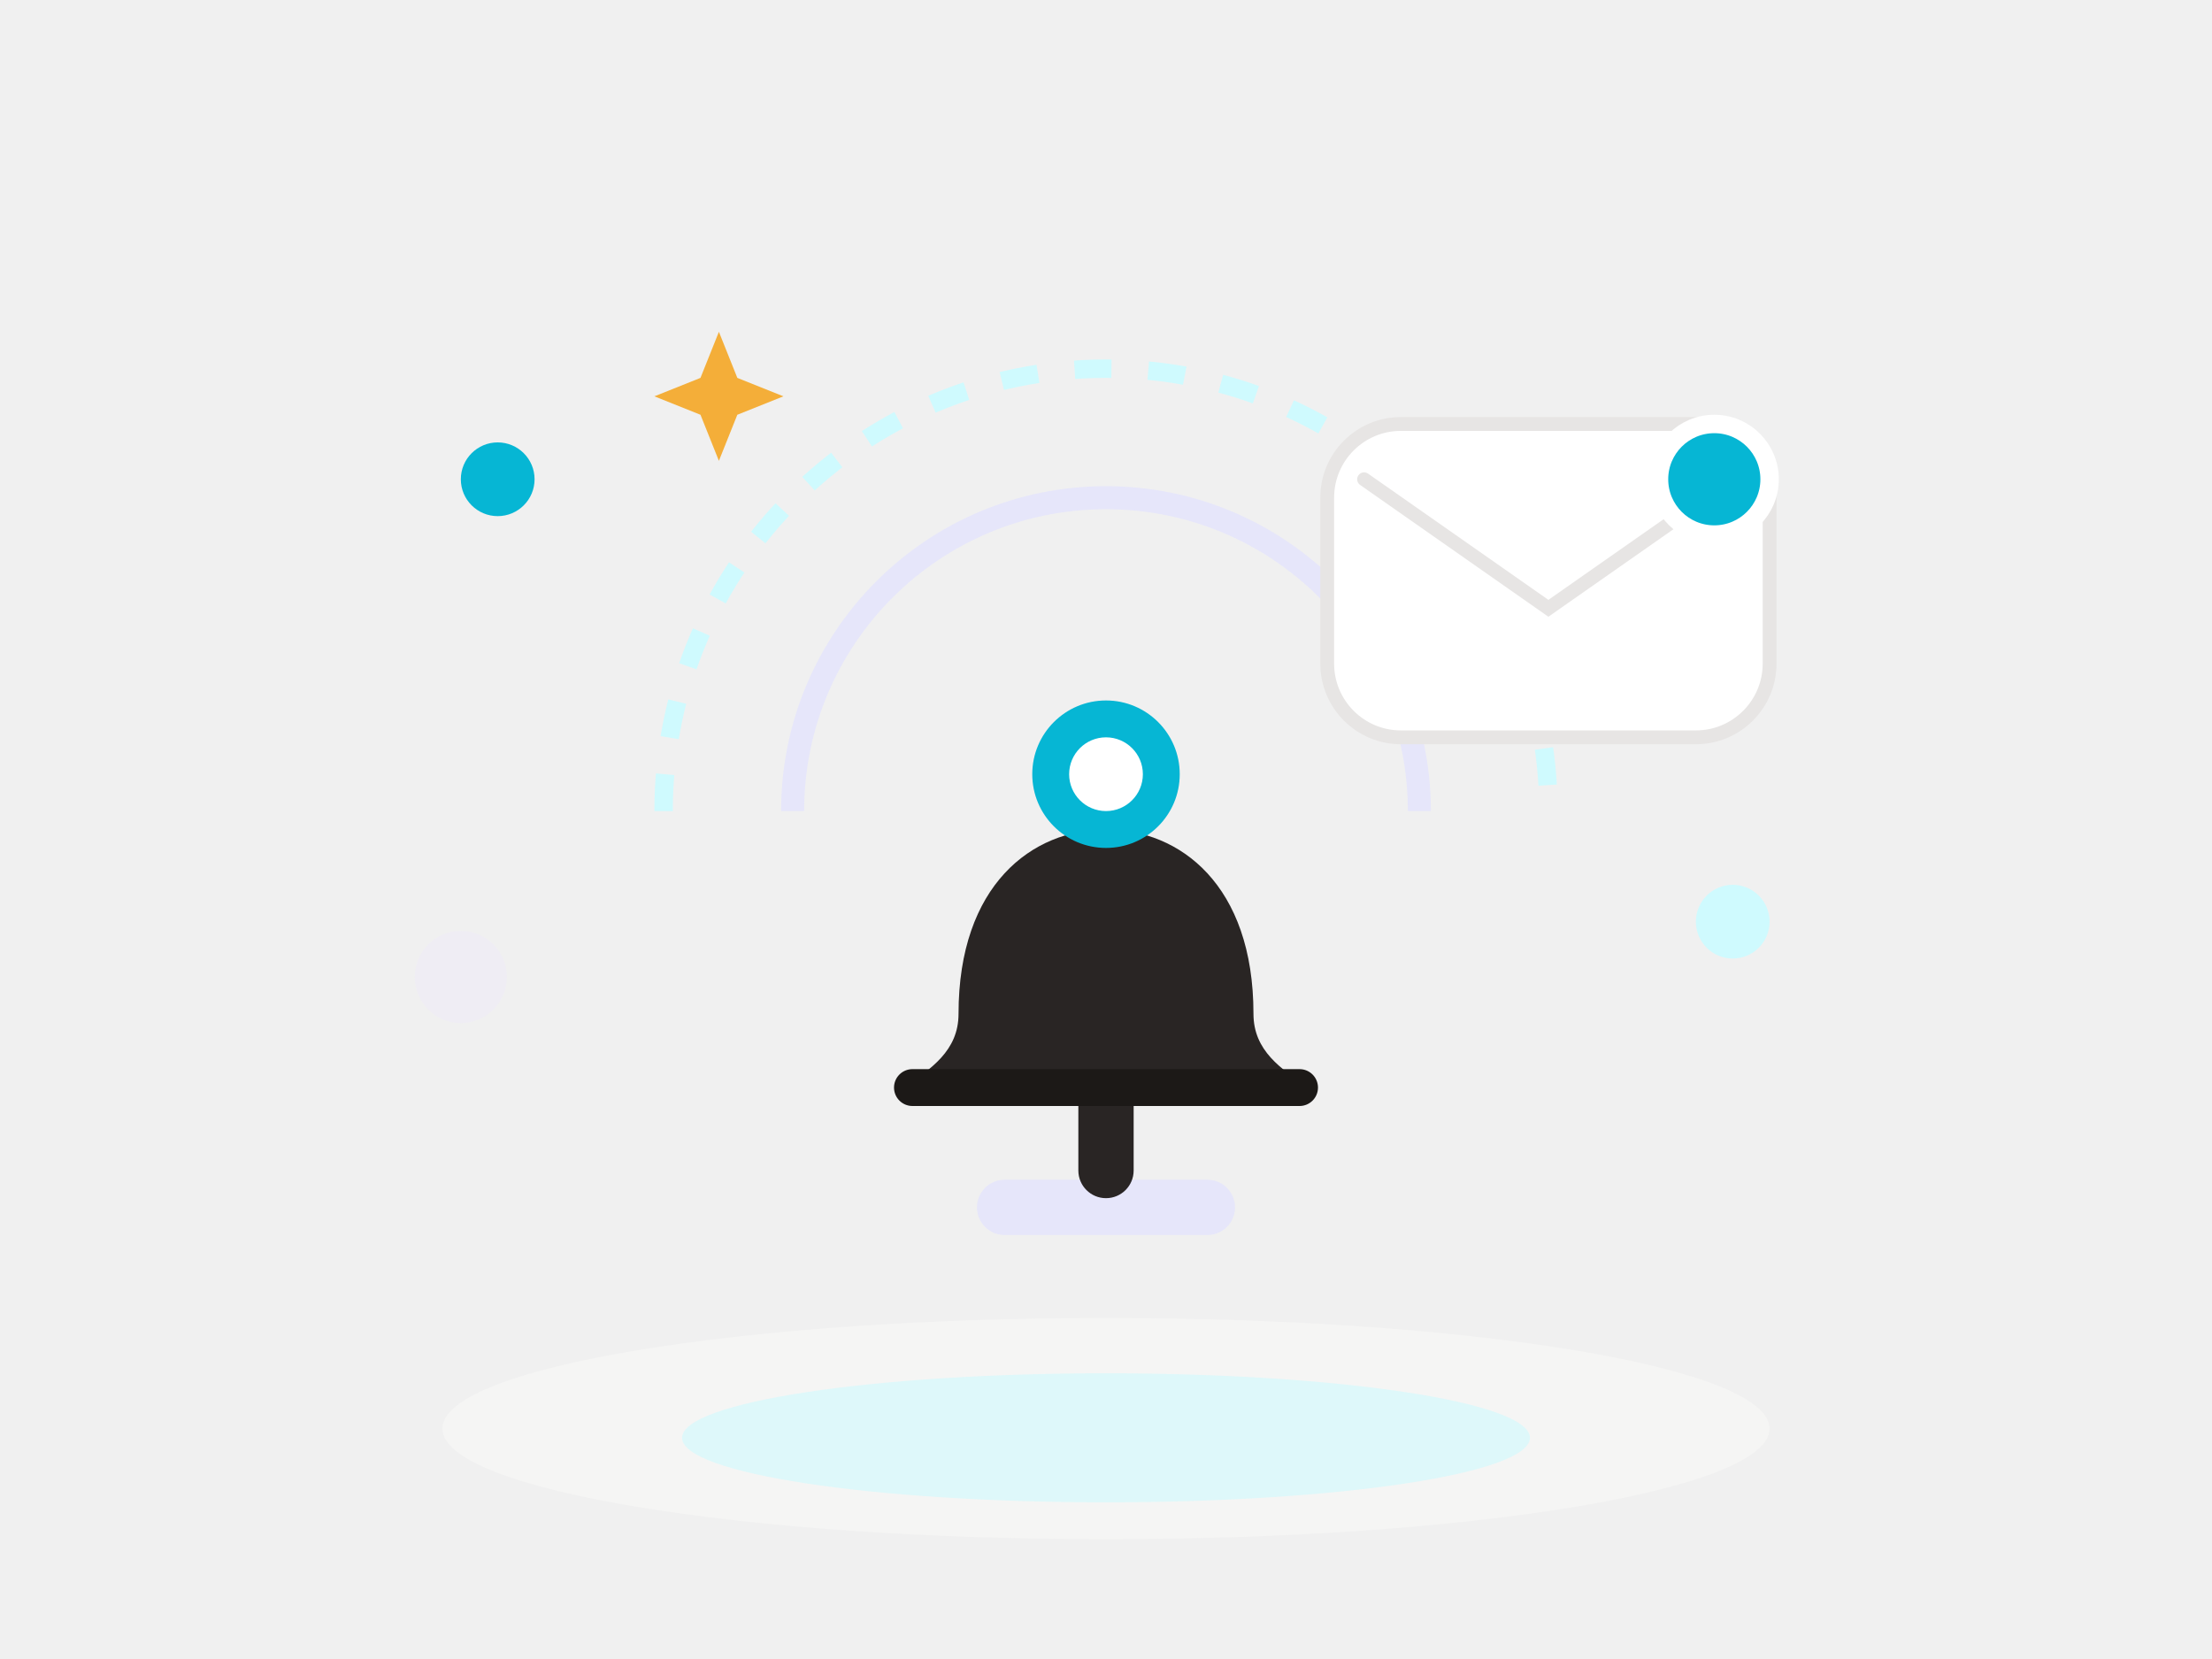
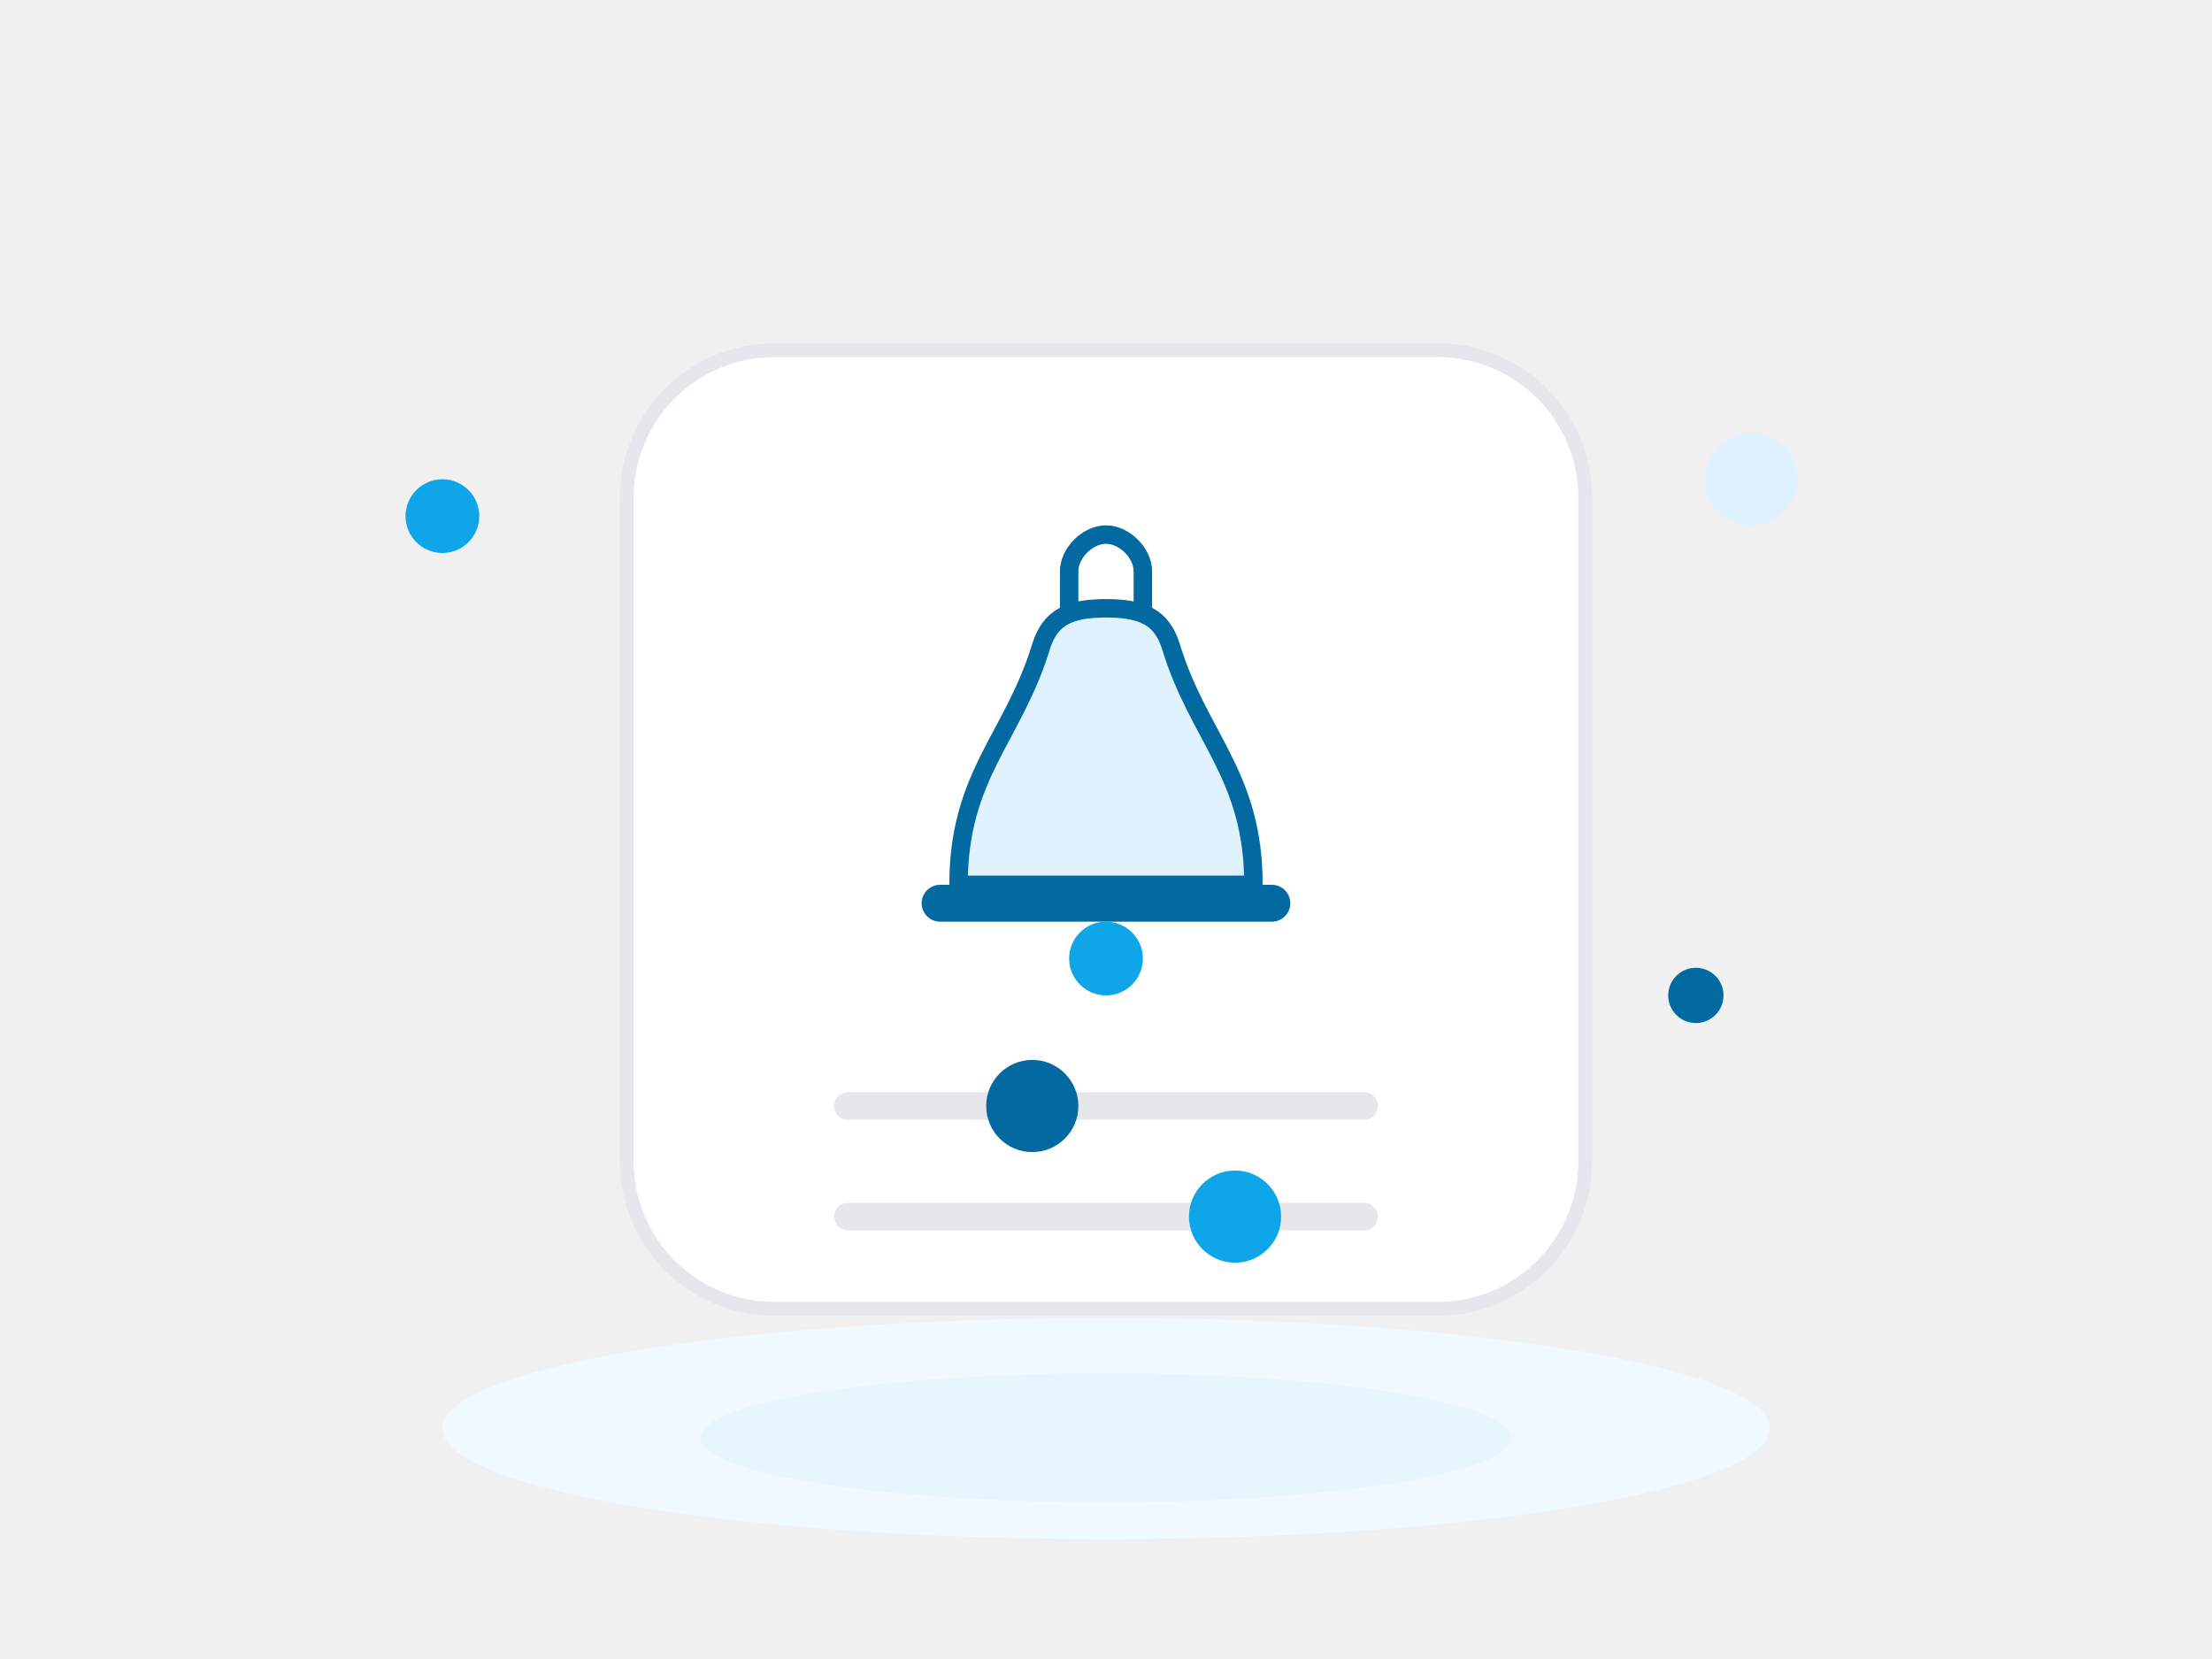
<svg xmlns="http://www.w3.org/2000/svg" viewBox="0 0 240 180" width="240" height="180" fill="none">
-   <ellipse cx="120" cy="155" rx="72" ry="12" fill="#F5F5F4" />
-   <ellipse cx="120" cy="156" rx="46" ry="7" fill="#CFFAFE" opacity="0.6" />
-   <path d="M72 88C72 61.49 93.49 40 120 40C146.51 40 168 61.49 168 88" stroke="#CFFAFE" stroke-width="2" stroke-dasharray="4 4" />
-   <path d="M86 88C86 69.222 101.222 54 120 54C138.778 54 154 69.222 154 88" stroke="#E6E6FA" stroke-width="2.5" />
-   <g transform="translate(94, 66)">
-     <rect x="12" y="62" width="28" height="6" rx="3" fill="#E6E6FA" />
-     <rect x="23" y="44" width="6" height="20" rx="3" fill="#292524" />
-     <path d="M10 44C10 30 18 24 26 24C34 24 42 30 42 44C42 48 45 50 48 52H4C7 50 10 48 10 44Z" fill="#292524" />
-     <rect x="3" y="50" width="46" height="4" rx="2" fill="#1C1917" />
-     <circle cx="26" cy="18" r="8" fill="#06B6D4" />
-     <circle cx="26" cy="18" r="4" fill="#FFFFFF" />
+   <ellipse cx="120" cy="155" rx="72" ry="12" fill="#F0F9FF" />
+   <ellipse cx="120" cy="156" rx="44" ry="7" fill="#E0F2FE" opacity="0.6" />
+   <g transform="translate(68, 38)">
+     <rect width="104" height="104" rx="16" fill="#FFFFFF" stroke="#E5E7EB" stroke-width="1.5" />
+     <g transform="translate(26, 18)">
+       <path d="M22 10V6C22 4 24 2 26 2C28 2 30 4 30 6V10" stroke="#0369A1" stroke-width="2" fill="none" />
+       <path d="M10 40C10 28 16 24 19 14C20 11 22 10 26 10C30 10 32 11 33 14C36 24 42 28 42 40H10Z" fill="#E0F2FE" stroke="#0369A1" stroke-width="2" />
+       <rect x="6" y="40" width="40" height="4" rx="2" fill="#0369A1" />
+       <circle cx="26" cy="48" r="4" fill="#0EA5E9" />
+     </g>
+     <g transform="translate(18, 76)">
+       <line x1="6" y1="6" x2="62" y2="6" stroke="#E5E7EB" stroke-width="3" stroke-linecap="round" />
+       <circle cx="26" cy="6" r="5" fill="#0369A1" />
+       <line x1="6" y1="18" x2="62" y2="18" stroke="#E5E7EB" stroke-width="3" stroke-linecap="round" />
+       <circle cx="48" cy="18" r="5" fill="#0EA5E9" />
+     </g>
  </g>
-   <g transform="translate(144, 46)">
-     <rect width="48" height="34" rx="8" fill="#FFFFFF" stroke="#E7E5E4" stroke-width="1.5" />
-     <path d="M4 6L24 20L44 6" stroke="#E7E5E4" stroke-width="1.5" stroke-linecap="round" />
-     <circle cx="42" cy="6" r="6" fill="#06B6D4" stroke="#FFFFFF" stroke-width="2" />
-   </g>
-   <circle cx="54" cy="52" r="4" fill="#06B6D4" />
-   <circle cx="50" cy="106" r="5" fill="#EFEDF4" />
-   <circle cx="188" cy="100" r="4" fill="#CFFAFE" />
-   <path d="M78 36L80 41L85 43L80 45L78 50L76 45L71 43L76 41L78 36Z" fill="#F59E0B" opacity="0.8" />
+   <circle cx="48" cy="56" r="4" fill="#0EA5E9" />
+   <circle cx="190" cy="52" r="5" fill="#E0F2FE" />
+   <circle cx="184" cy="108" r="3" fill="#0369A1" />
</svg>
